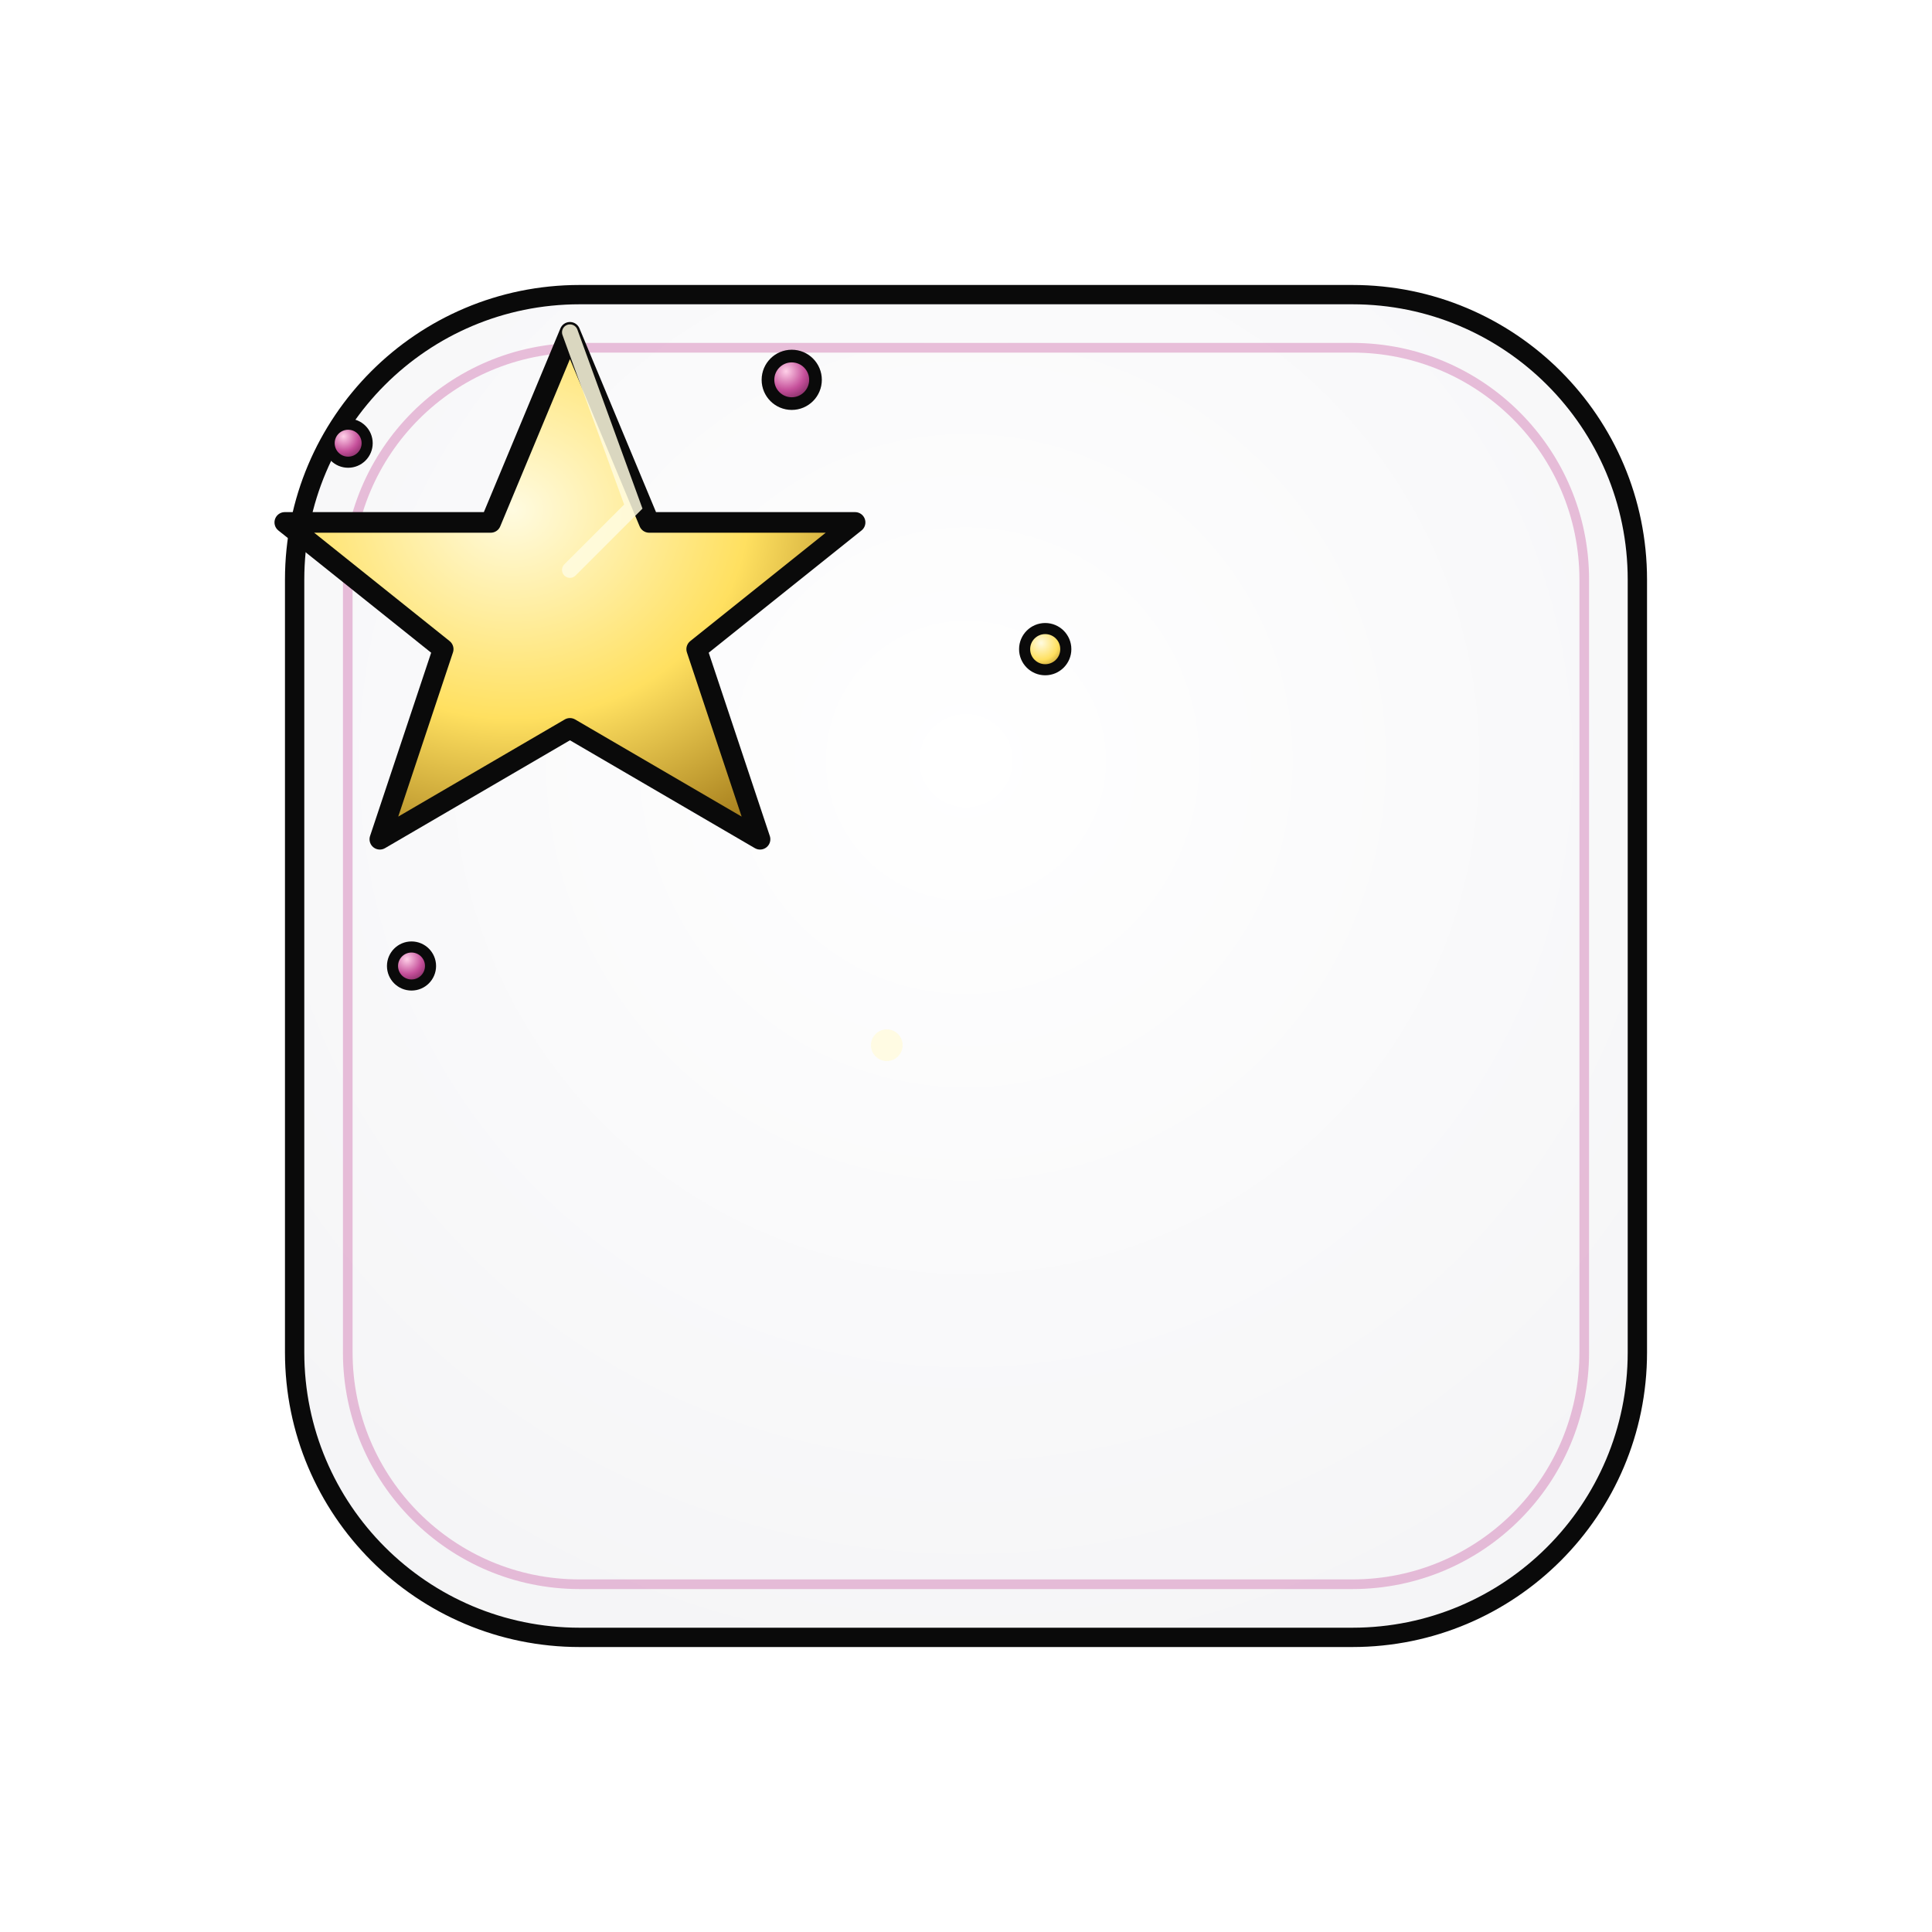
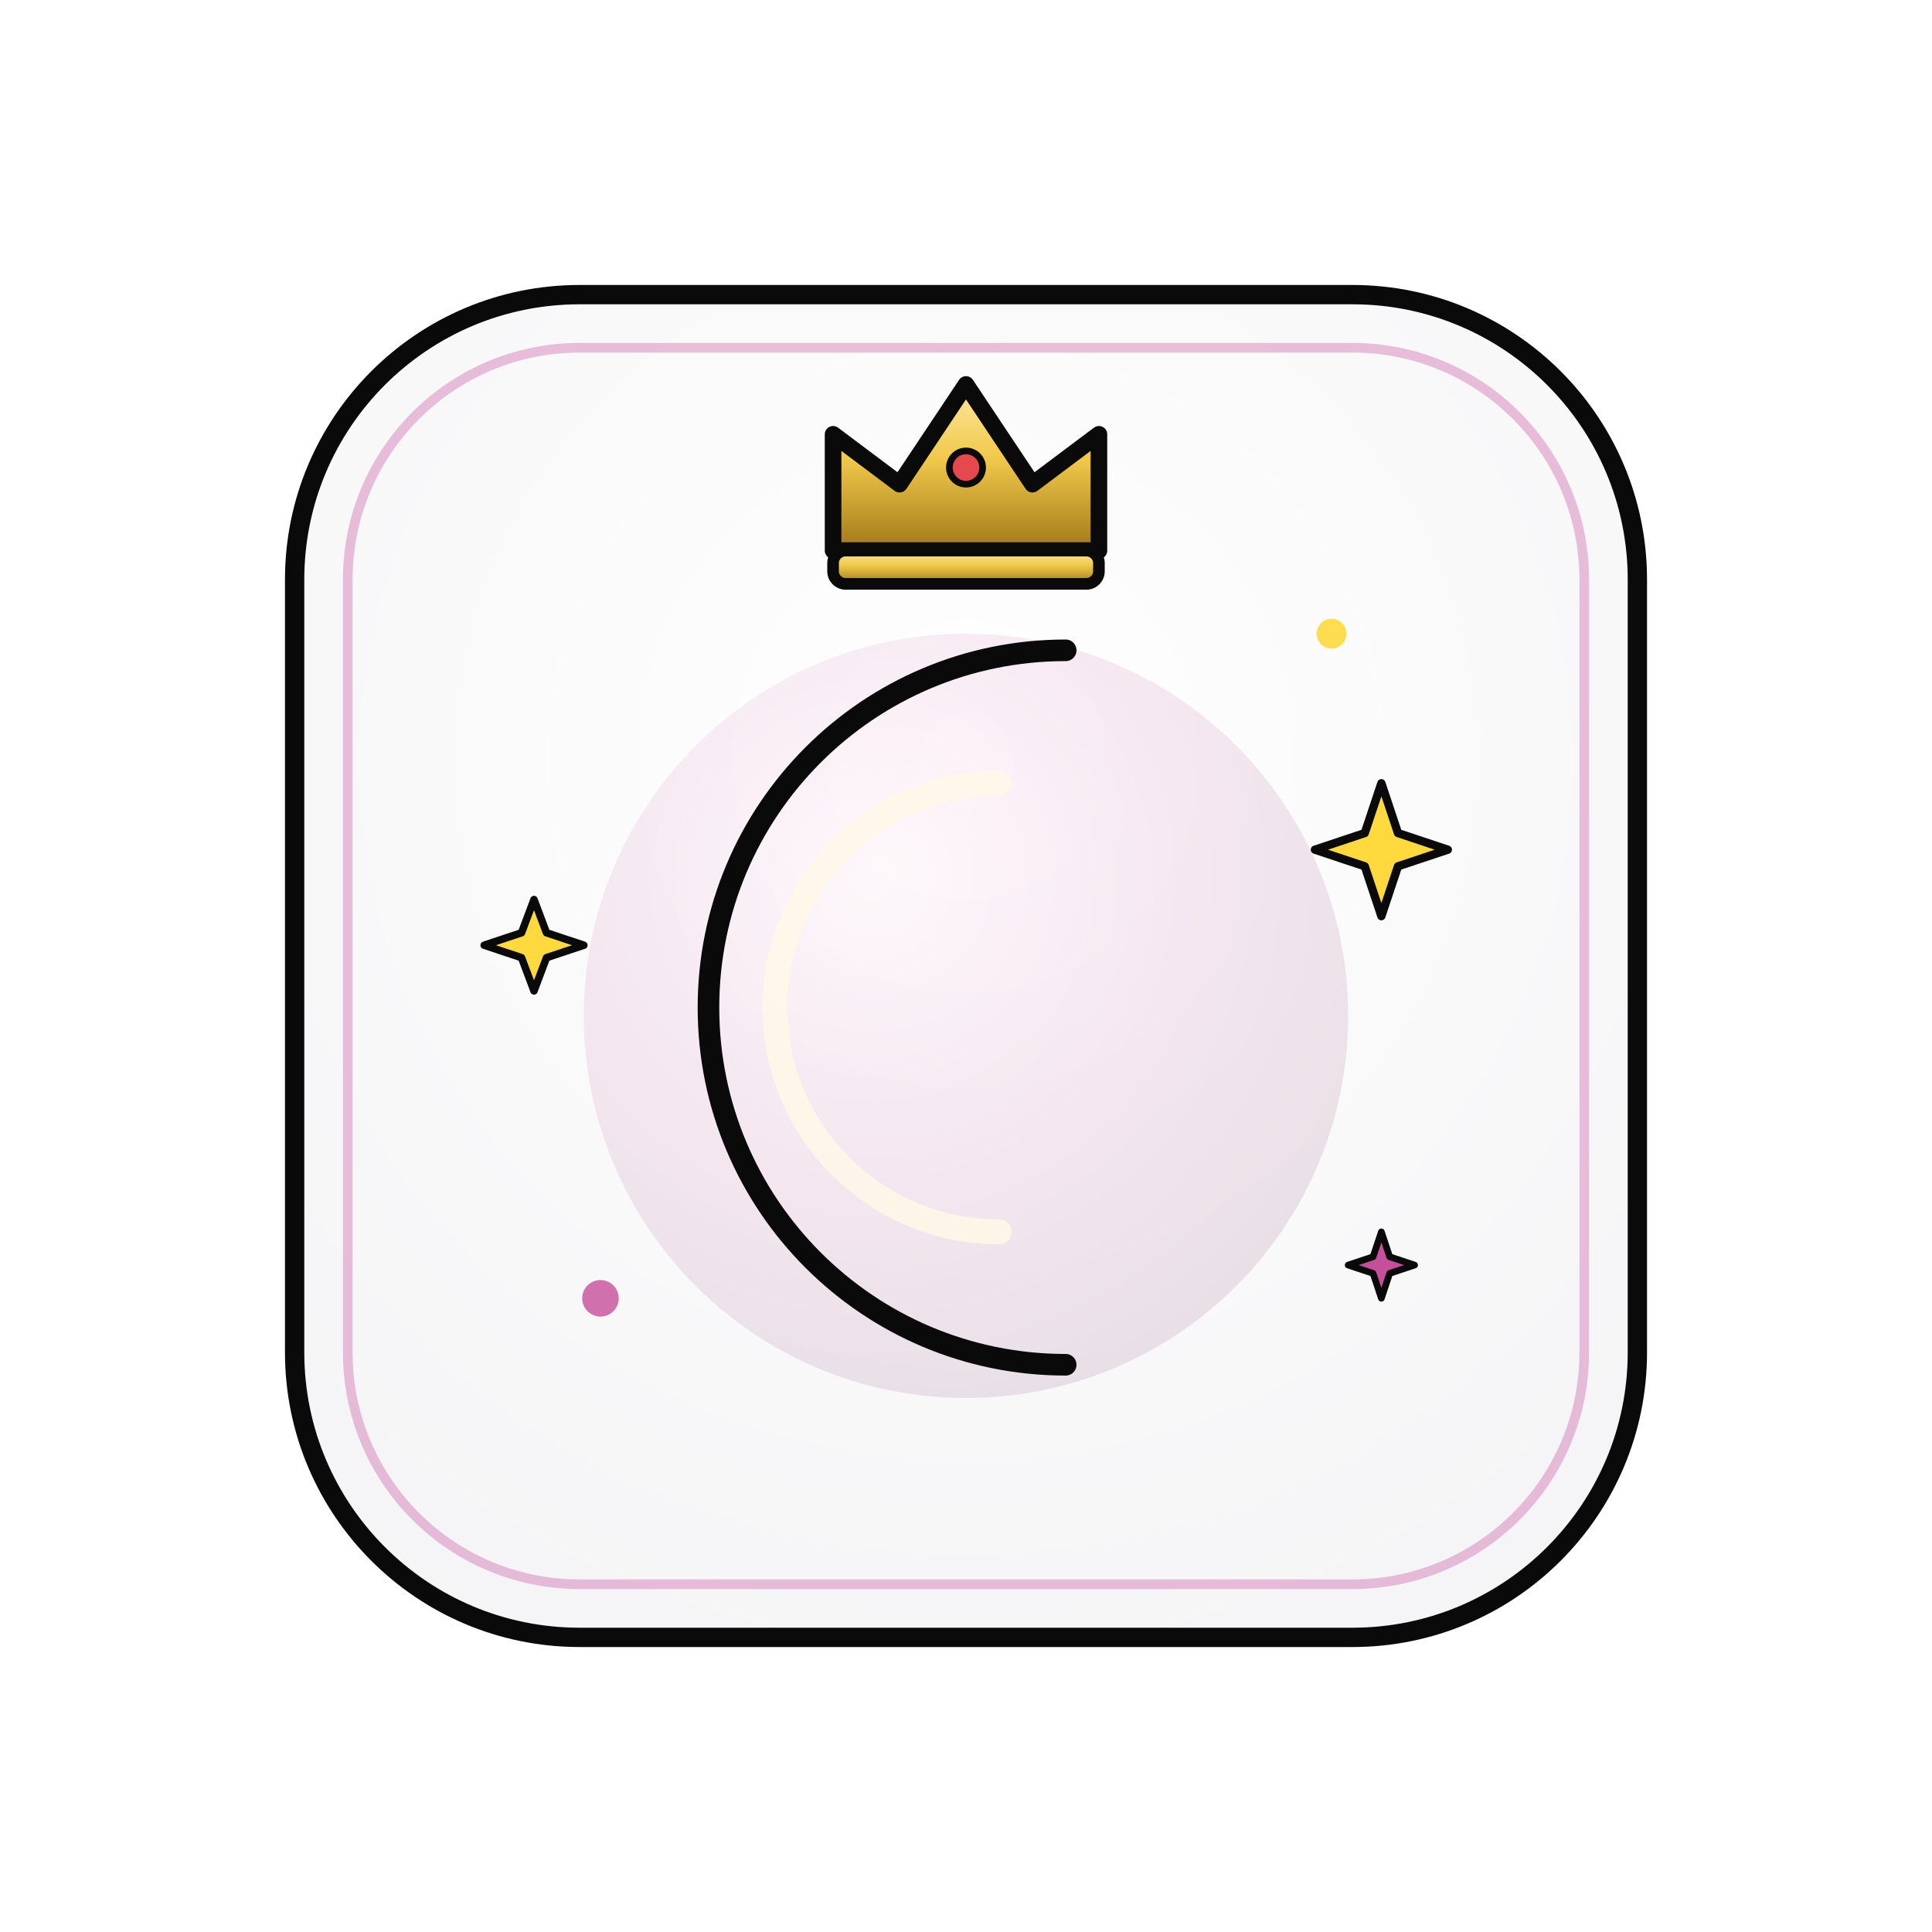
<svg xmlns="http://www.w3.org/2000/svg" viewBox="0 0 200 200" width="200" height="200">
  <defs>
    <radialGradient id="st-bg" cx="50%" cy="35%" r="75%">
      <stop offset="0%" stop-color="#ffffff" />
      <stop offset="100%" stop-color="#f4f4f6" />
    </radialGradient>
    <radialGradient id="st-pink" cx="38%" cy="32%" r="72%">
      <stop offset="0%" stop-color="#ffd0e8" />
      <stop offset="55%" stop-color="#c54f9a" />
      <stop offset="100%" stop-color="#6a2050" />
    </radialGradient>
-     <radialGradient id="st-star" cx="40%" cy="35%" r="75%">
-       <stop offset="0%" stop-color="#fffbe0" />
-       <stop offset="55%" stop-color="#ffe060" />
+     <radialGradient id="st-moon" cx="40%" cy="35%" r="75%">
+       <stop offset="0%" stop-color="#fff8e8" />
+       <stop offset="55%" stop-color="#ffe0a0" />
+       <stop offset="100%" stop-color="#c88a30" />
+     </radialGradient>
+     <linearGradient id="st-gold" x1="0" y1="0" x2="0" y2="1">
+       <stop offset="0%" stop-color="#ffe9a0" />
+       <stop offset="45%" stop-color="#f0c84a" />
      <stop offset="100%" stop-color="#a07818" />
-     </radialGradient>
+     </linearGradient>
  </defs>
  <rect x="30" y="30" width="140" height="140" rx="30" fill="url(#st-bg)" />
  <rect x="30.5" y="30.5" width="139" height="139" rx="29.5" fill="none" stroke="#0a0a0a" stroke-width="2" />
  <rect x="36" y="36" width="128" height="128" rx="24" fill="none" stroke="rgba(197,79,154,.35)" stroke-width="1" />
-   <g transform="translate(100,100) scale(0.82) translate(-100,-100)">
-     <path d="M50 20 L60 44 L86 44 L66 60 L74 84 L50 70 L26 84 L34 60 L14 44 L40 44 Z" fill="url(#st-star)" stroke="#0a0a0a" stroke-width="2.6" stroke-linejoin="round" />
-     <path d="M50 20 L58 42 L50 50" fill="none" stroke="#fffbe0" stroke-width="2" stroke-linecap="round" opacity=".85" />
-     <circle cx="78" cy="26" r="3" fill="url(#st-pink)" stroke="#0a0a0a" stroke-width="1.6" />
-     <circle cx="22" cy="34" r="2.4" fill="url(#st-pink)" stroke="#0a0a0a" stroke-width="1.4" />
-     <circle cx="110" cy="60" r="2.6" fill="url(#st-star)" stroke="#0a0a0a" stroke-width="1.4" />
-     <circle cx="90" cy="110" r="2" fill="#fffbe0" opacity=".9" />
-     <circle cx="30" cy="100" r="2.4" fill="url(#st-pink)" stroke="#0a0a0a" stroke-width="1.4" />
+   <g transform="translate(100,100) scale(0.86) translate(-100,-100)">
+     <circle cx="100" cy="106" r="46" fill="url(#st-pink)" opacity=".12" />
+     <path d="M112 62 A38 38 0 1 0 112 148 A30 30 0 1 1 112 62 Z" fill="url(#st-moon)" stroke="#0a0a0a" stroke-width="2.6" stroke-linejoin="round" />
+     <path d="M104 78 A26 26 0 0 0 104 132" stroke="#fff8e8" stroke-width="3" fill="none" opacity=".85" stroke-linecap="round" />
+     <path d="M84 50 L84 36 L92 42 L100 30 L108 42 L116 36 L116 50 Z" fill="url(#st-gold)" stroke="#0a0a0a" stroke-width="2" stroke-linejoin="round" />
+     <rect x="84" y="50" width="32" height="4" rx="1.5" fill="url(#st-gold)" stroke="#0a0a0a" stroke-width="1.4" />
+     <circle cx="100" cy="40" r="2" fill="#e5484d" stroke="#0a0a0a" stroke-width=".8" />
+     <path d="M150 78 L152 84 L158 86 L152 88 L150 94 L148 88 L142 86 L148 84 Z" fill="#ffd93d" stroke="#0a0a0a" stroke-width="1" stroke-linejoin="round" />
+     <path d="M48 92 L49.5 96 L54 97.5 L49.5 99 L48 103 L46.5 99 L42 97.5 L46.5 96 Z" fill="#ffd93d" stroke="#0a0a0a" stroke-width=".9" stroke-linejoin="round" />
+     <path d="M150 132 L151 135 L154 136 L151 137 L150 140 L149 137 L146 136 L149 135 Z" fill="#c54f9a" stroke="#0a0a0a" stroke-width=".8" stroke-linejoin="round" />
+     <circle cx="56" cy="140" r="2.2" fill="#c54f9a" opacity=".8" />
+     <circle cx="144" cy="60" r="1.8" fill="#ffd93d" opacity=".9" />
  </g>
</svg>
